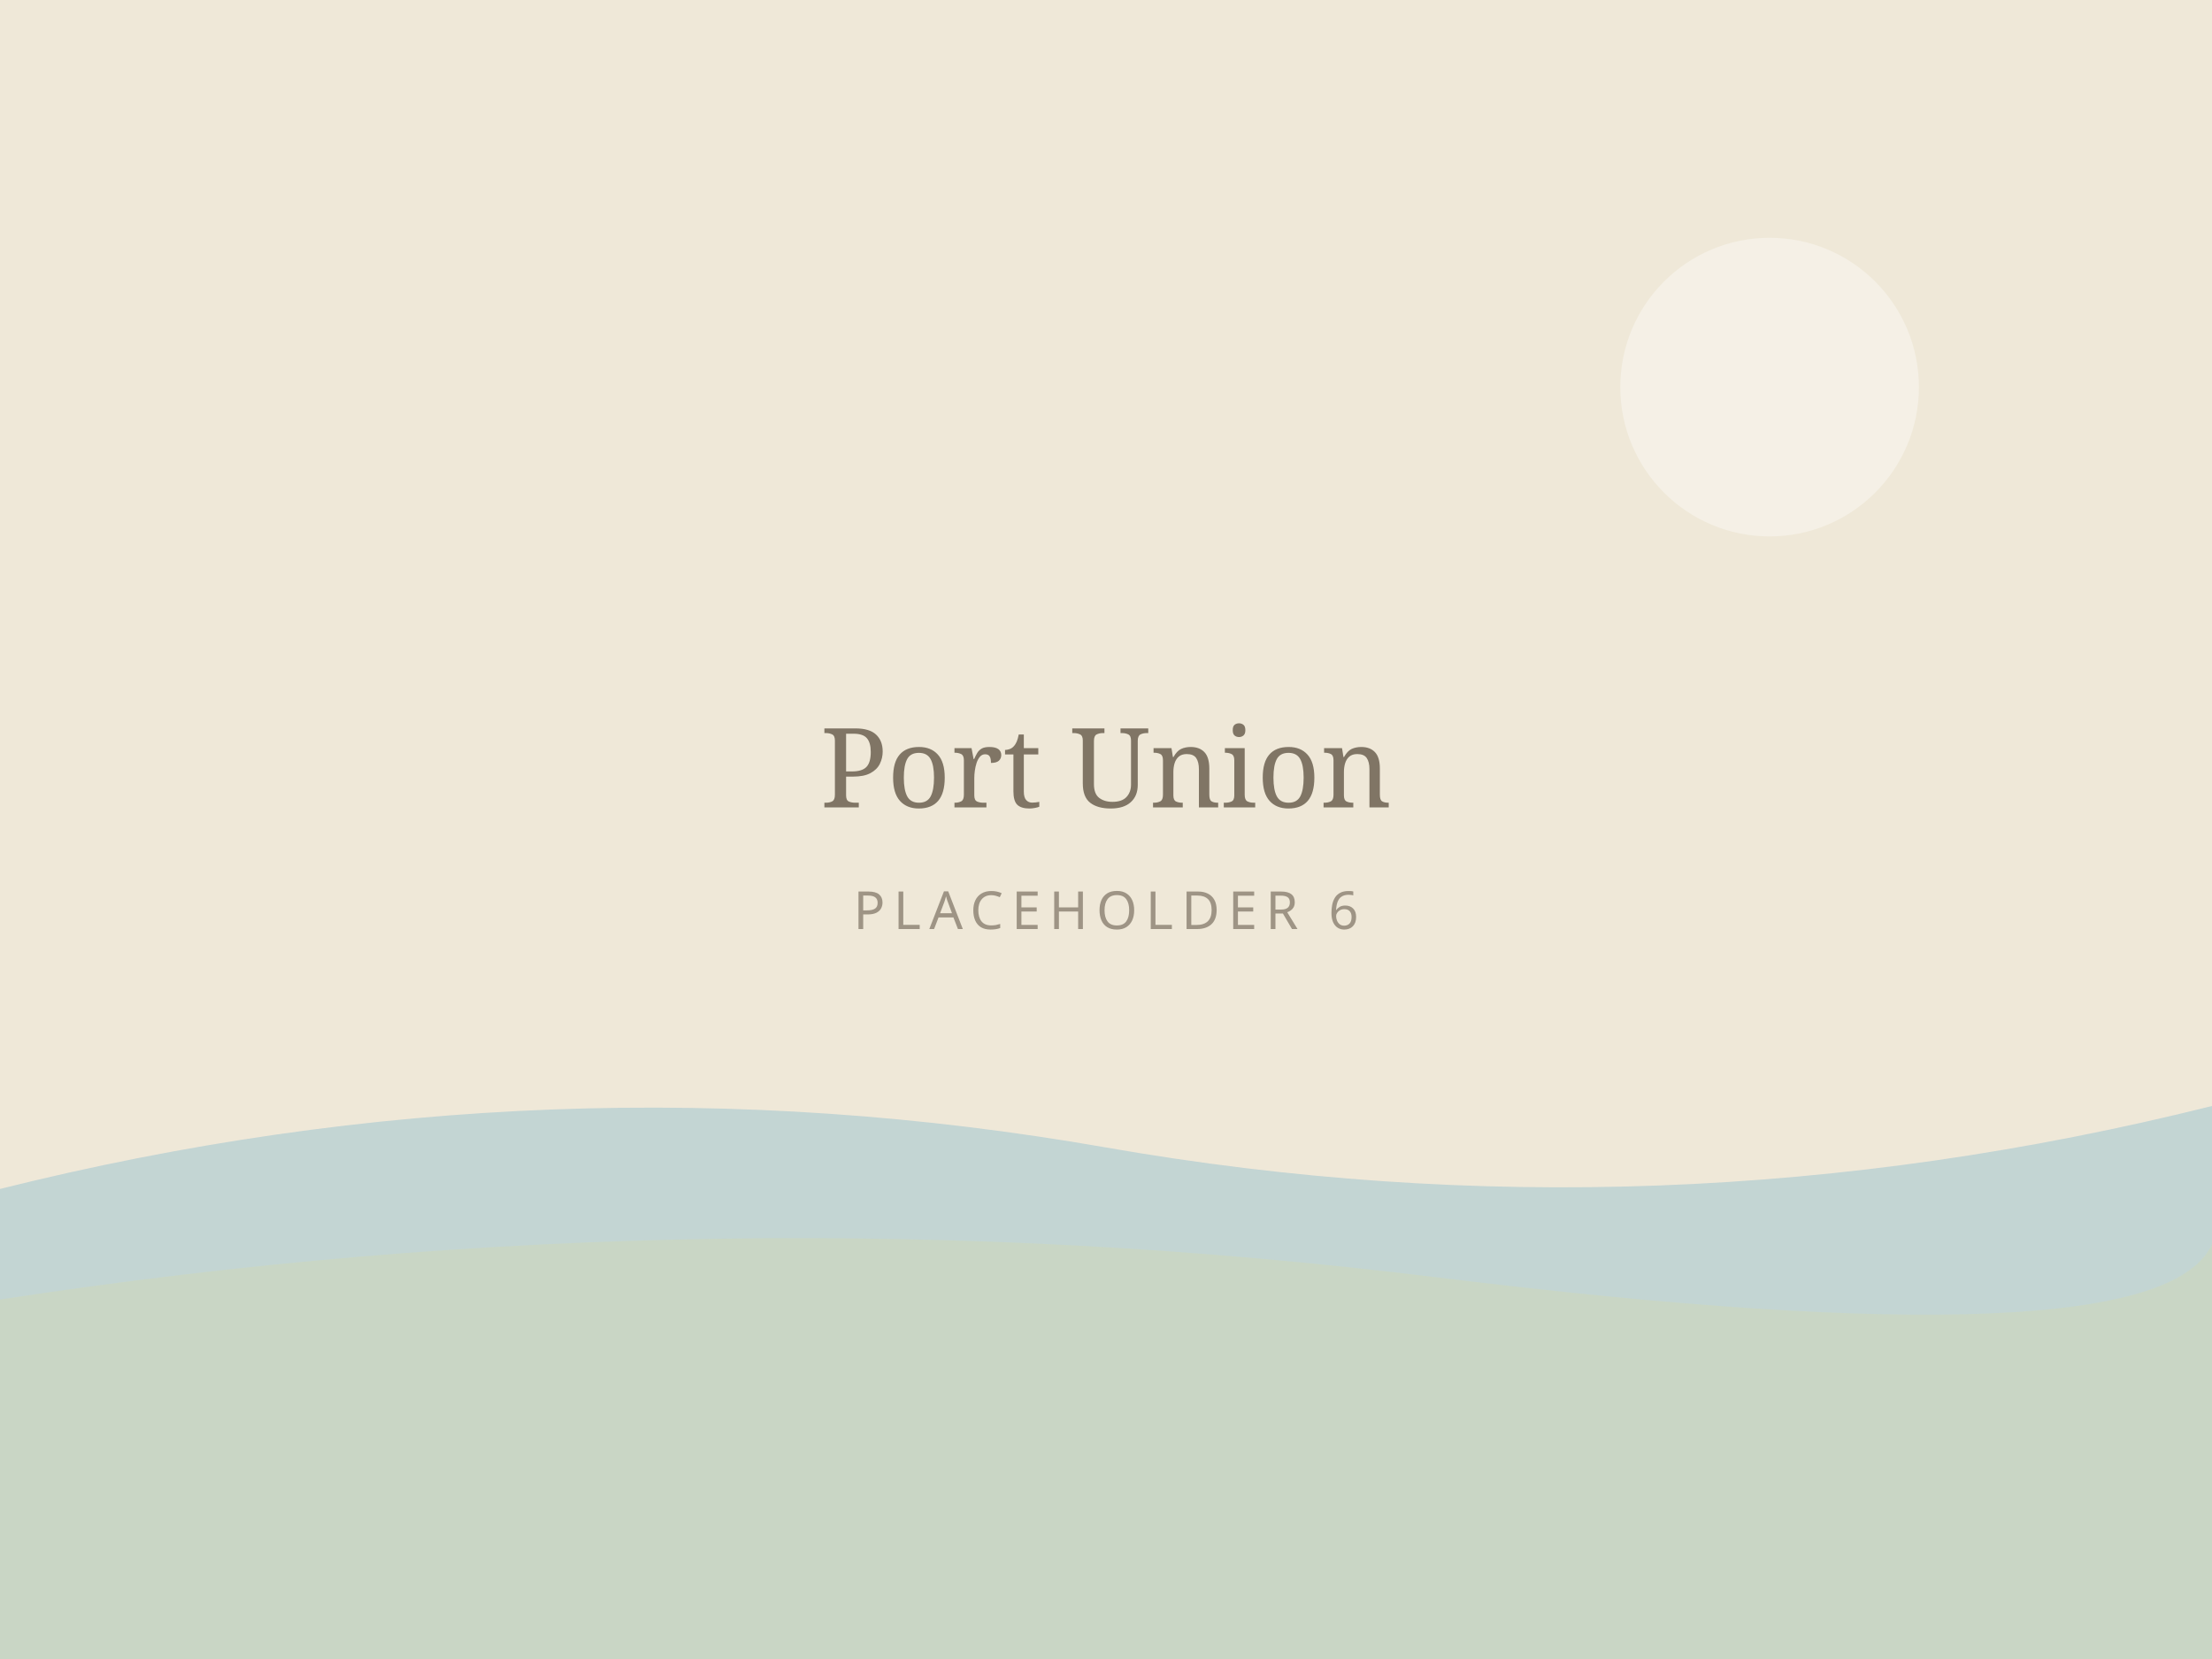
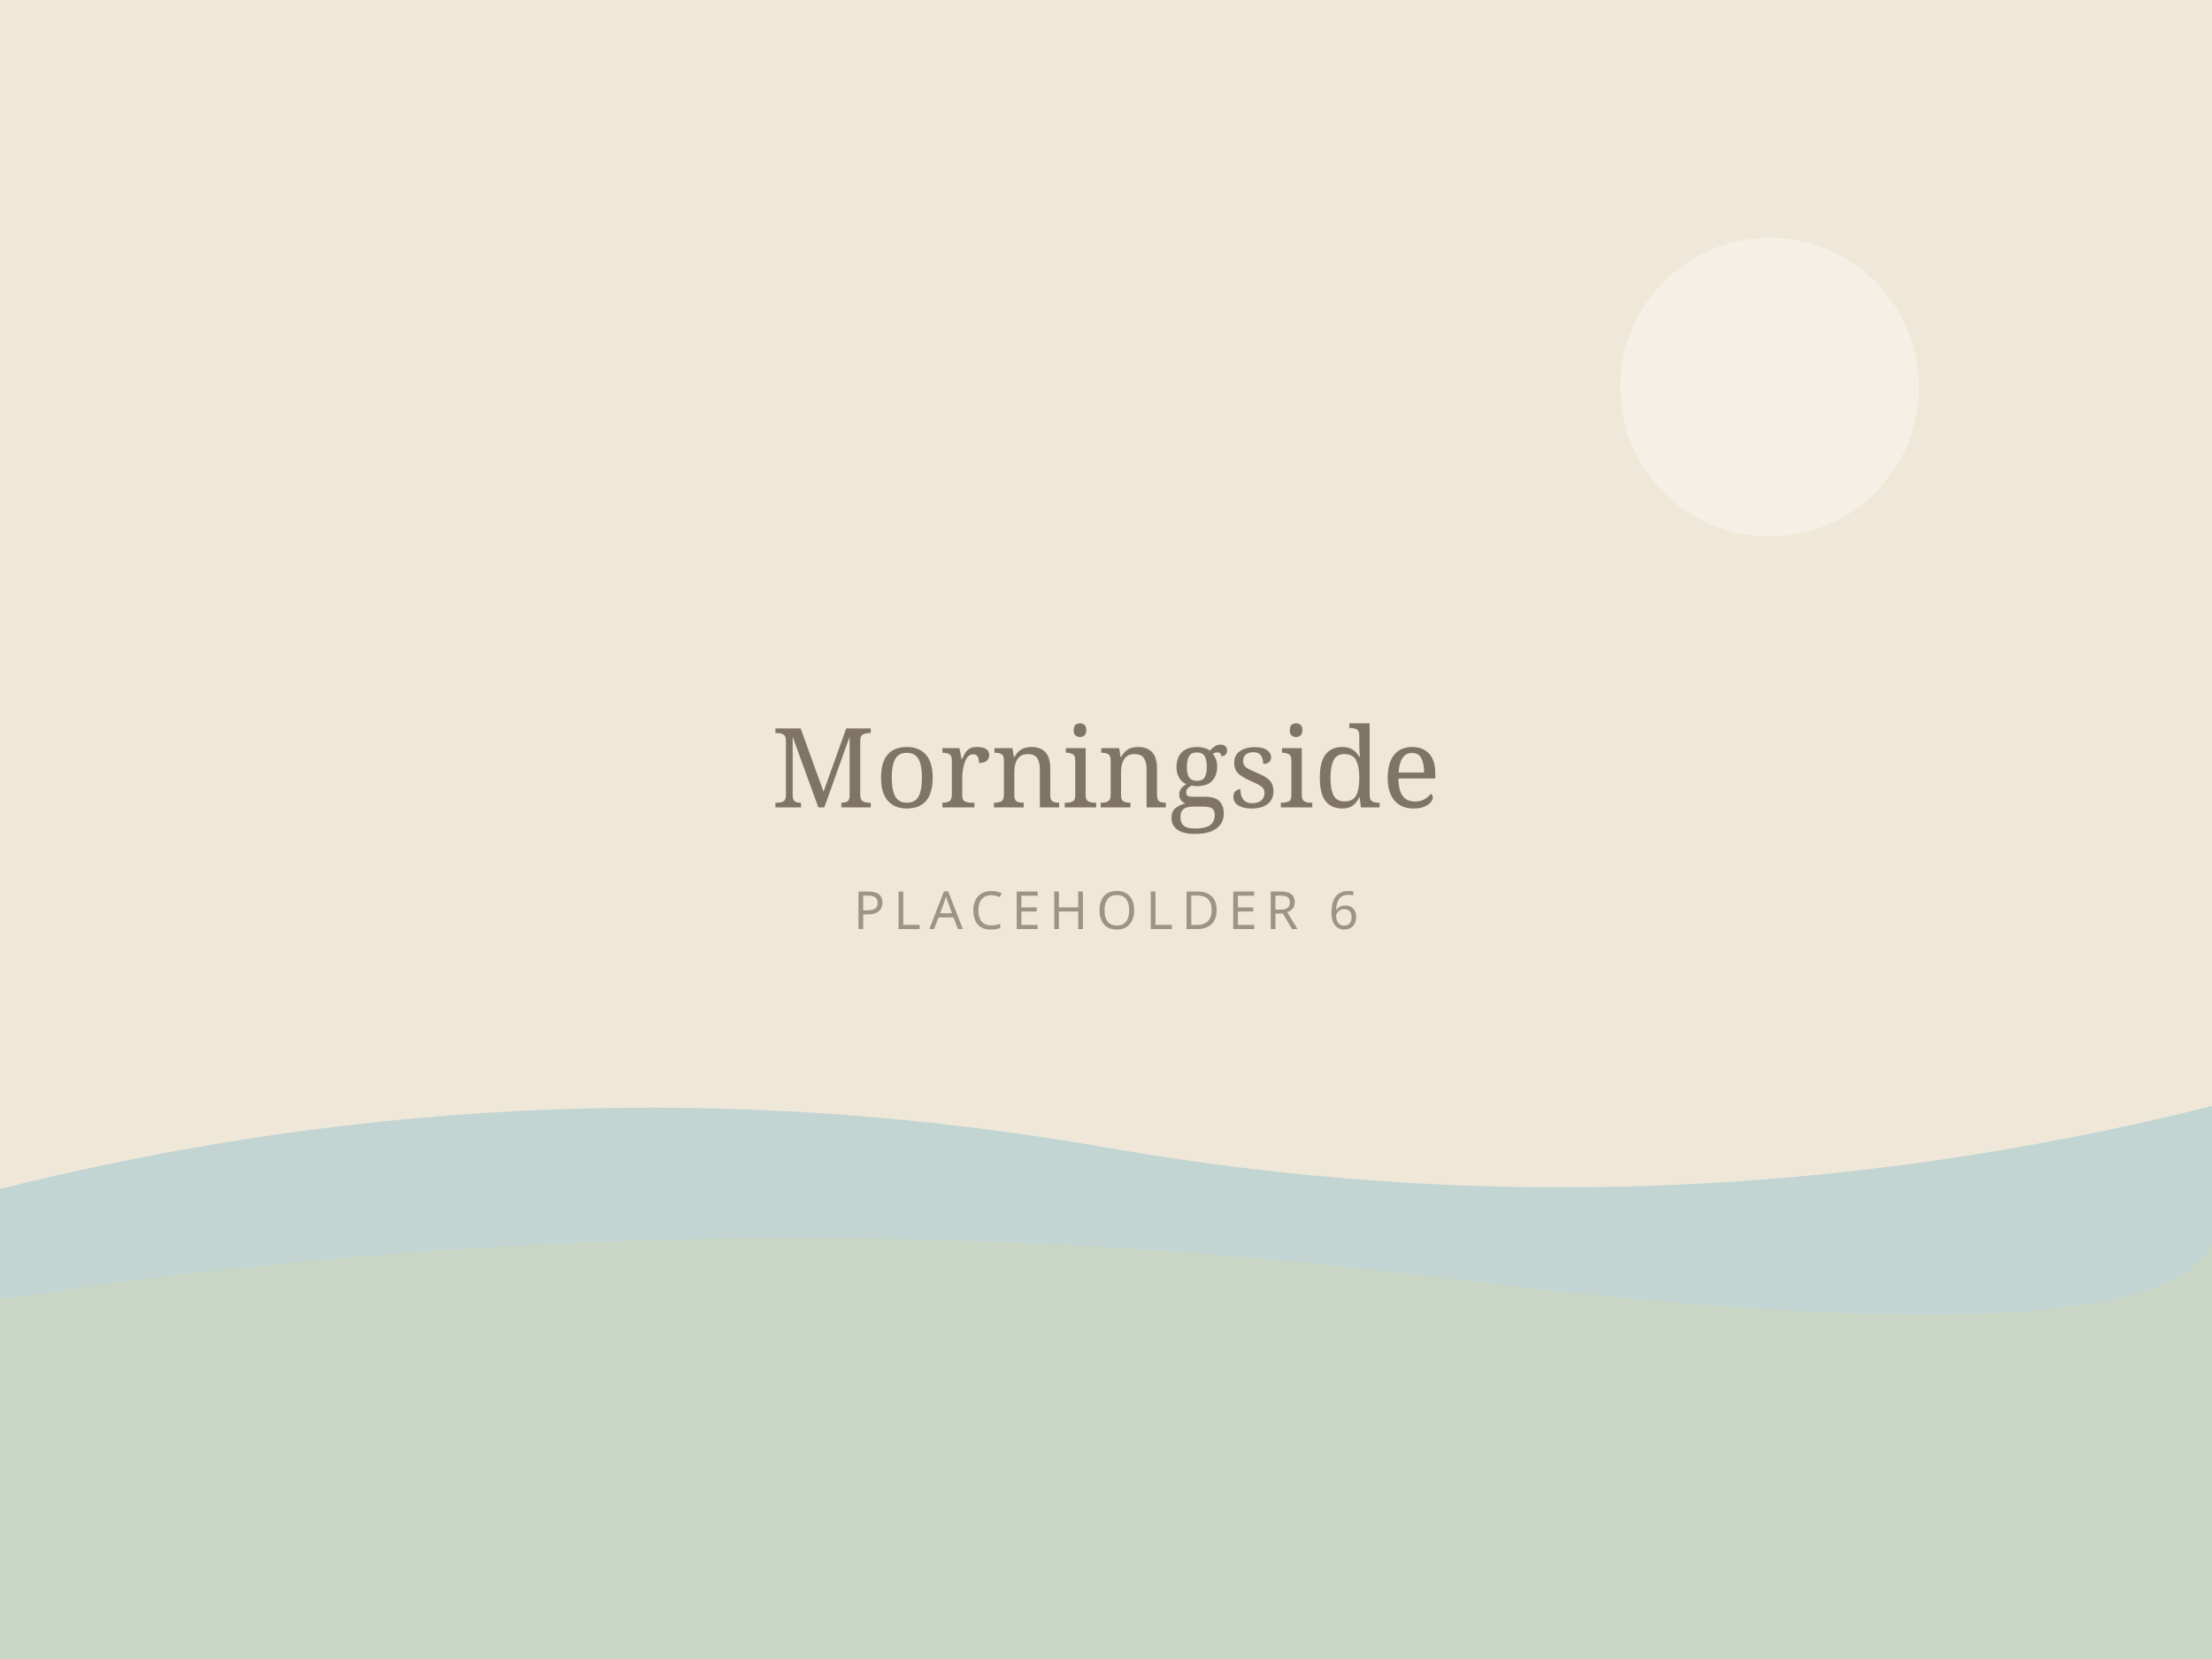
<svg xmlns="http://www.w3.org/2000/svg" viewBox="0 0 800 600">
  <rect width="800" height="600" fill="#efe8d8" />
  <path d="M0 430 Q200 380 400 415 T800 400 L800 600 L0 600 Z" fill="#9fc4d0" opacity=".55" />
  <path d="M0 470 Q260 430 520 462 T800 450 L800 600 L0 600 Z" fill="#cfd8b8" opacity=".5" />
  <circle cx="640" cy="140" r="54" fill="#fff" opacity=".35" />
-   <text x="400" y="292" text-anchor="middle" font-family="Georgia,serif" font-size="40" fill="#3b2f1f" opacity=".62">Port Union</text>
+   <text x="400" y="292" text-anchor="middle" font-family="Georgia,serif" font-size="40" fill="#3b2f1f" opacity=".62">Morningside</text>
  <text x="400" y="336" text-anchor="middle" font-family="system-ui,sans-serif" font-size="19" letter-spacing="3" fill="#3b2f1f" opacity=".45">PLACEHOLDER 6</text>
</svg>
